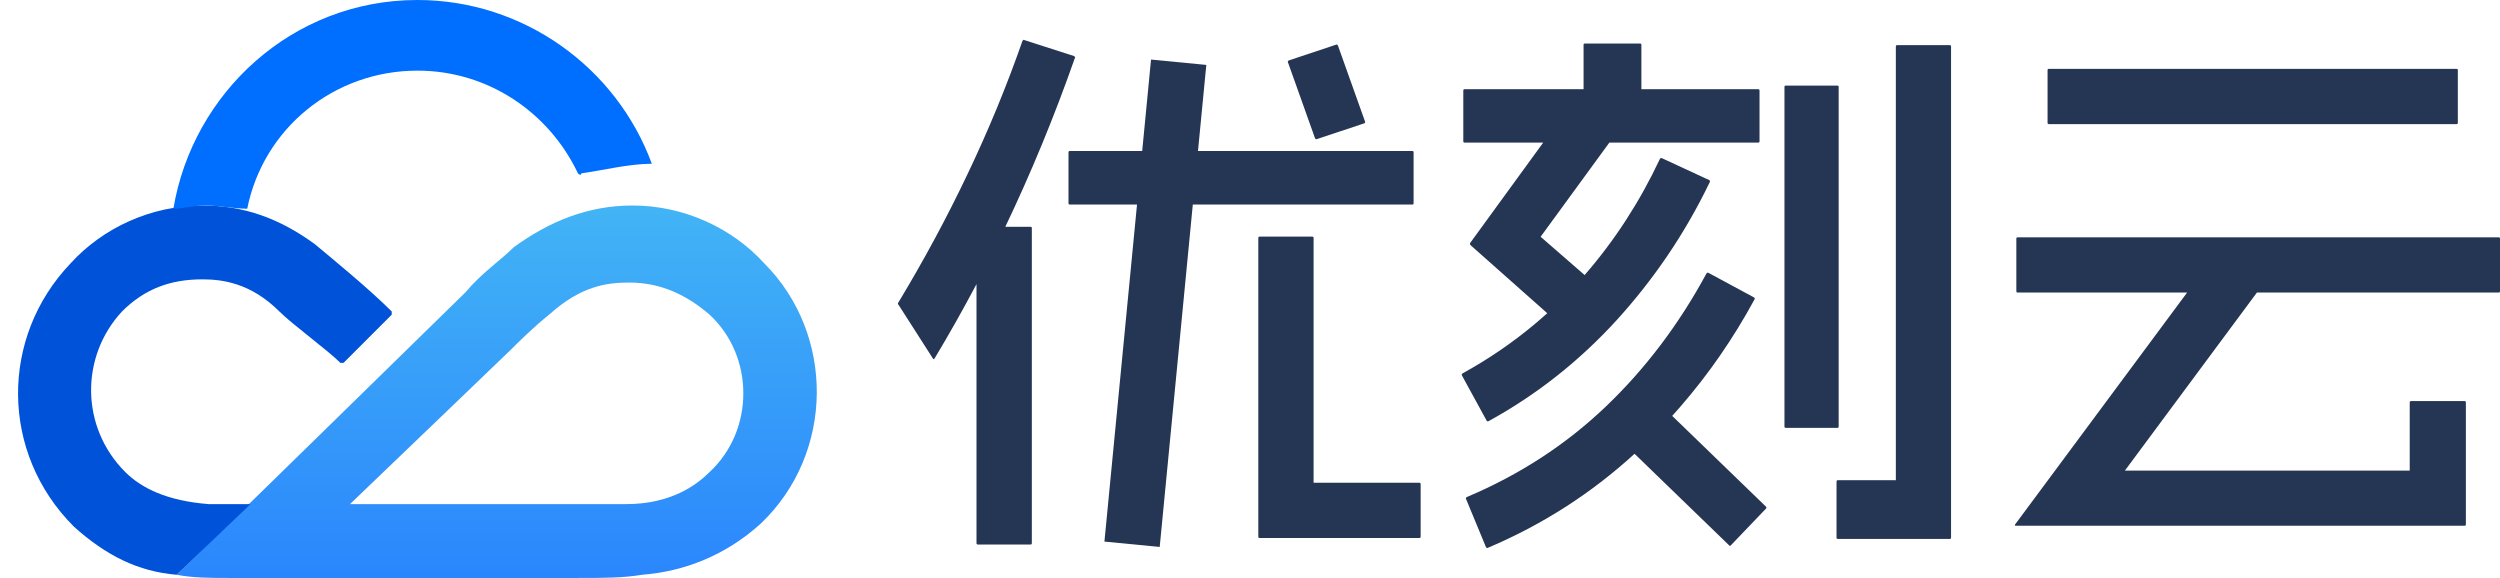
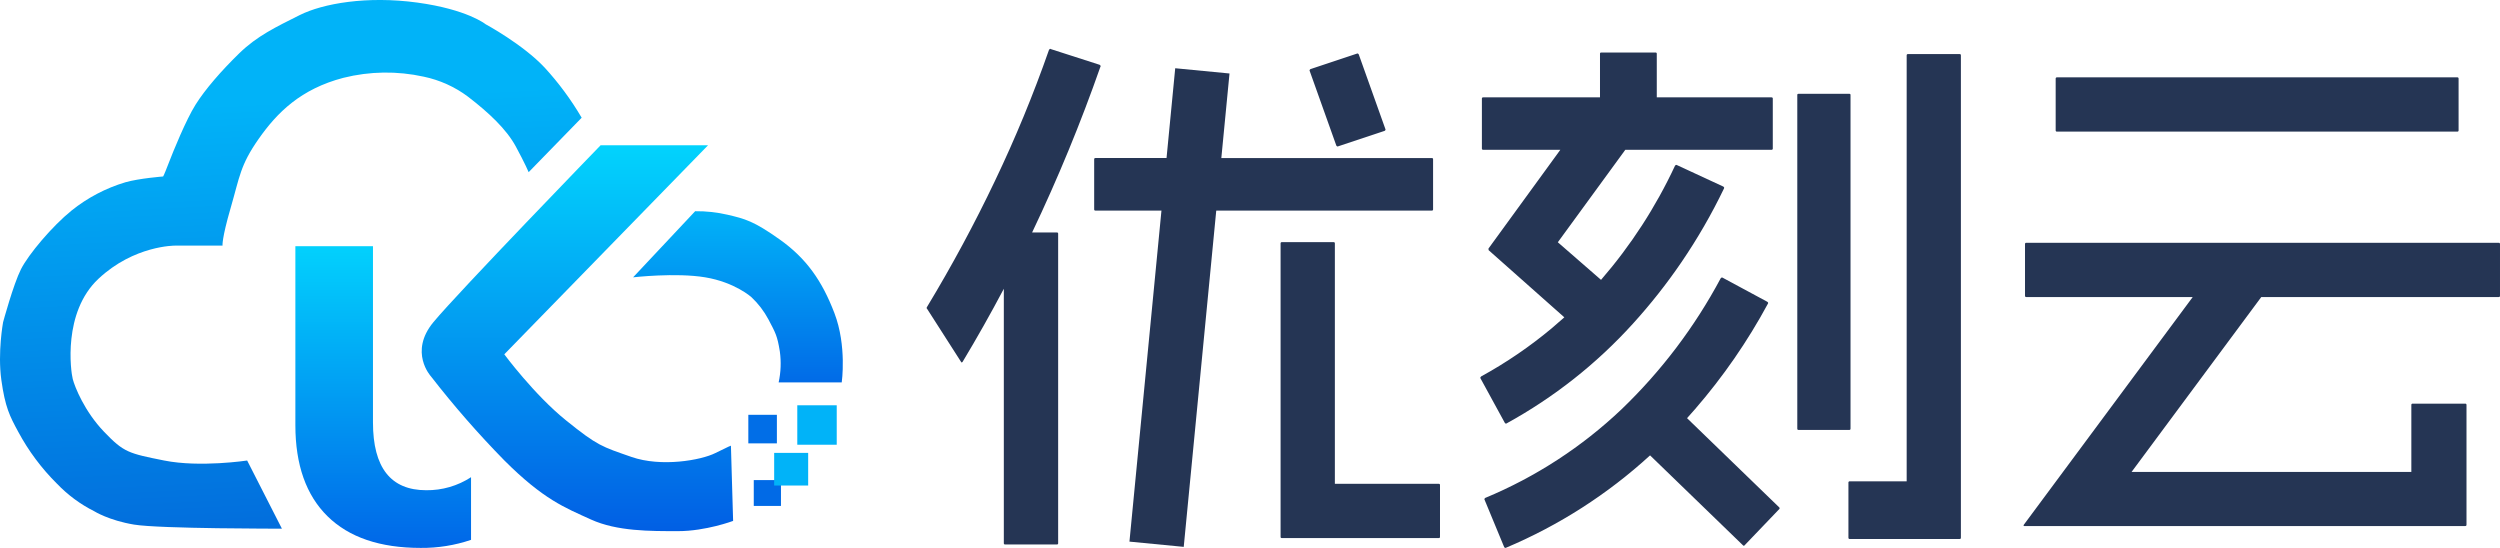
- <svg xmlns="http://www.w3.org/2000/svg" width="1068.396" height="247">
-   <path fill="#253554" transform="matrix(1 0 0 1 383.716 17)" d="M75.297 6.959C75.474 7.111 75.626 7.244 75.702 7.357C75.828 7.433 75.803 7.566 75.651 7.756C66.866 32.766 56.954 56.819 45.918 79.916L56.688 79.916C57.067 79.916 57.245 80.106 57.245 80.485L57.245 215.131C57.245 215.511 57.067 215.701 56.688 215.701L34.18 215.701C33.8 215.701 33.597 215.511 33.597 215.131L33.597 104.425C27.883 115.24 21.908 125.83 15.672 136.2C15.495 136.389 15.394 136.502 15.318 136.541C15.292 136.541 15.191 136.464 15.039 136.313L0.279 113.265C0.127 113.113 0.025 112.961 0 112.809C0 112.621 0.076 112.43 0.228 112.24C11.039 94.334 20.888 76.084 29.724 57.494C38.61 38.904 46.459 19.896 53.244 0.472C53.422 0.282 53.523 0.149 53.599 0.073C53.725 -0.041 53.877 -0.022 54.055 0.13L75.297 6.959ZM317.745 2.179C317.745 1.799 317.567 1.61 317.188 1.61L293.591 1.61C293.211 1.61 293.034 1.799 293.034 2.179L293.034 21.13L242.22 21.13C241.84 21.129 241.638 21.3 241.638 21.642L241.638 43.381C241.638 43.76 241.84 43.95 242.22 43.95L275.775 43.95L244.549 86.859C244.473 86.897 244.473 87.086 244.549 87.428L244.549 87.542C244.575 87.618 244.6 87.656 244.6 87.656L277.51 116.847C275.777 118.413 274.017 119.947 272.229 121.446C262.712 129.43 252.406 136.473 241.309 142.573C240.979 142.876 240.878 143.143 241.005 143.369L251.613 162.775C251.892 163.117 252.145 163.194 252.398 163.003C272.956 151.735 291.262 137.28 307.339 119.638C315.04 111.156 322.089 102.228 328.485 92.855C335.42 82.692 341.587 72.005 346.987 60.795C347.164 60.491 347.063 60.207 346.683 59.941L326.53 50.608C326.251 50.419 325.973 50.514 325.669 50.893C317.056 69.23 306.321 85.781 293.485 100.545L274.678 84.184L304.045 43.95L367.647 43.95C368.027 43.95 368.229 43.76 368.229 43.381L368.229 21.642C368.229 21.3 368.027 21.129 367.647 21.13L317.745 21.13L317.745 2.179ZM187.178 2.122C187.457 1.932 187.735 2.027 188.039 2.406L199.609 34.844C199.787 35.148 199.711 35.432 199.331 35.698L179.152 42.413C178.874 42.603 178.595 42.508 178.291 42.129L166.721 9.691C166.544 9.425 166.645 9.141 167.025 8.837L187.178 2.122ZM450.083 2.862C450.083 2.482 449.906 2.293 449.577 2.293L427.069 2.293C426.689 2.293 426.487 2.482 426.487 2.862L426.487 188.214L401.725 188.214C401.345 188.214 401.143 188.403 401.143 188.783L401.143 212.742C401.143 213.121 401.345 213.31 401.725 213.31L449.577 213.31C449.906 213.31 450.083 213.121 450.083 212.742L450.083 2.862ZM666.15 12.422C666.48 12.422 666.66 12.612 666.66 12.992L666.66 35.471C666.66 35.85 666.48 36.039 666.15 36.04L491.909 36.04C491.529 36.039 491.327 35.85 491.327 35.471L491.327 12.992C491.327 12.612 491.529 12.422 491.909 12.422L666.15 12.422ZM402.054 20.105C402.054 19.764 401.877 19.593 401.548 19.593L379.395 19.593C379.065 19.593 378.888 19.764 378.888 20.105L378.888 165.279C378.888 165.66 379.065 165.848 379.395 165.848L401.548 165.848C401.877 165.848 402.054 165.66 402.054 165.279L402.054 20.105ZM219.839 47.535C220.218 47.535 220.396 47.725 220.396 48.104L220.396 69.843C220.396 70.223 220.218 70.413 219.839 70.413L73.474 70.413C73.094 70.413 72.917 70.223 72.917 69.843L72.917 48.104C72.917 47.725 73.094 47.535 73.474 47.535L219.839 47.535ZM177.101 84.127C177.481 84.127 177.658 84.317 177.658 84.696L177.658 189.296L222.852 189.296C223.231 189.296 223.409 189.484 223.409 189.864L223.409 212.343C223.409 212.722 223.231 212.912 222.852 212.912L154.593 212.912C154.416 212.912 154.264 212.856 154.138 212.742C154.062 212.666 154.036 212.533 154.036 212.343L154.036 84.696C154.036 84.317 154.214 84.127 154.593 84.127L177.101 84.127ZM684.1 84.412C684.48 84.412 684.68 84.601 684.68 84.981L684.68 107.46C684.68 107.839 684.48 108.029 684.1 108.029L580.793 108.029L524.367 184.117L646.1 184.117L646.1 154.98C646.1 154.599 646.3 154.41 646.68 154.411L669.52 154.411C669.9 154.41 670.1 154.599 670.1 154.98L670.1 207.107C670.1 207.487 669.9 207.677 669.52 207.677L477.705 207.677C477.528 207.677 477.402 207.638 477.376 207.563L477.376 207.335C477.402 207.259 477.427 207.202 477.427 207.165L550.963 108.029L478.566 108.029C478.187 108.029 477.984 107.839 477.984 107.46L477.984 84.981C477.984 84.601 478.187 84.412 478.566 84.412L684.1 84.412ZM346.405 99.606C346.126 99.417 345.848 99.513 345.544 99.891C333.771 121.668 319.415 140.657 302.427 156.857C285.438 173.057 265.665 185.918 243.081 195.441C242.726 195.744 242.65 196.029 242.828 196.296L251.335 216.839C251.613 217.18 251.866 217.275 252.12 217.123C275.466 207.22 296.367 193.821 314.822 176.928L355.292 216.1C355.519 216.327 355.747 216.327 355.924 216.1L371.065 200.278C371.242 200.052 371.242 199.823 371.065 199.595L330.913 160.731C332.077 159.446 333.228 158.149 334.365 156.84C346.508 142.87 357.095 127.548 366.128 110.874C366.305 110.609 366.204 110.343 365.824 110.079L346.405 99.606Z" fill-rule="evenodd" />
-   <rect fill="#253554" transform="matrix(-0.0962395 0.995358 -0.995358 -0.0962395 515.528 27.7419)" width="206.958" height="23.734" />
+ <svg xmlns="http://www.w3.org/2000/svg" width="1087.911" height="238.432" viewBox="0 0 1087.911 238.432">
  <defs>
-     <linearGradient id="gradient_0" gradientTransform="matrix(0 159.178 -273.59 0 136.795 0)" gradientUnits="userSpaceOnUse" x1="0" y1="0" x2="1" y2="0">
-       <stop offset="0" stop-color="#42B4F5" />
-       <stop offset="1" stop-color="#2B86FD" />
+     <linearGradient id="linear-gradient" x1="0.401" y1="0.196" x2="0.483" y2="1.597" gradientUnits="objectBoundingBox">
+       <stop offset="0" stop-color="#01b3f8" />
+       <stop offset="1" stop-color="#023ac8" />
+     </linearGradient>
+     <linearGradient id="linear-gradient-2" x1="0.5" x2="0.5" y2="1" gradientUnits="objectBoundingBox">
+       <stop offset="0" stop-color="#02d3fd" />
+       <stop offset="1" stop-color="#015fe4" />
+     </linearGradient>
+     <linearGradient id="linear-gradient-3" x1="0.5" x2="0.5" y2="1" gradientUnits="objectBoundingBox">
+       <stop offset="0" stop-color="#01b3f8" />
+       <stop offset="1" stop-color="#016be7" />
+     </linearGradient>
+     <linearGradient id="linear-gradient-4" x1="0.5" x2="0.5" y2="1" gradientUnits="objectBoundingBox">
+       <stop offset="0" stop-color="#0067e8" />
+       <stop offset="1" stop-color="#02d1fd" />
    </linearGradient>
  </defs>
-   <path fill="url(#gradient_0)" transform="matrix(1 0 0 1 75.4722 87.8222)" d="M227.789 113.894C222.3 119.383 211.322 127.617 192.111 127.617C183.878 127.617 174.272 127.617 170.156 127.617C164.667 127.617 123.5 127.617 74.1 127.617C109.778 93.311 139.967 64.495 142.711 61.75C145.456 59.006 152.317 52.144 159.178 46.656C172.9 34.306 183.878 32.933 193.483 32.933C207.206 32.933 218.183 38.422 227.789 46.656C247 64.495 247 96.055 227.789 113.894ZM251.117 24.7C237.394 9.606 216.811 0 194.856 0C175.644 0 159.178 6.861 144.083 17.839C138.595 23.328 130.361 28.817 123.5 37.05C118.011 42.539 0 157.806 0 157.806C6.861 159.178 15.094 159.178 21.956 159.178C28.817 159.178 166.039 159.178 171.528 159.178C182.506 159.178 190.739 159.178 198.972 157.806C216.811 156.433 234.65 149.572 249.744 135.85C281.306 105.661 281.306 54.889 251.117 24.7Z" />
-   <path fill="#0052D9" transform="matrix(1 0 0 1 7.71582 87.8222)" d="M126.762 16.467C111.668 5.489 96.573 0 78.734 0C56.779 0 36.195 9.606 22.473 24.7C-7.716 56.261 -7.716 105.661 23.845 137.222C37.567 149.572 51.29 156.433 67.756 157.806L99.317 127.617C93.829 127.617 86.968 127.617 81.479 127.617C63.64 126.244 52.662 120.755 45.801 113.894C26.59 94.683 26.59 64.494 44.429 45.283C54.034 35.678 65.012 31.561 78.734 31.561C86.967 31.561 99.317 32.933 111.667 45.283C117.156 50.772 132.251 61.75 137.74 67.239L139.112 67.239L159.695 46.656L159.695 45.283C150.09 35.678 134.995 23.328 126.762 16.467Z" />
-   <path fill="#006EFF" transform="matrix(1 0 0 1 74.0999 0)" d="M204.461 69.983C189.367 28.817 149.572 0 104.289 0C50.772 0 8.233 39.794 0 89.194C4.117 89.194 8.233 87.822 13.722 87.822C19.211 87.822 26.072 89.194 31.561 89.194L31.561 89.194C38.422 54.889 68.611 30.189 104.289 30.189C134.478 30.189 160.55 48.028 172.9 74.1C172.9 74.1 174.272 75.472 174.272 74.1C183.878 72.728 194.856 69.983 204.461 69.983C204.461 71.356 204.461 71.356 204.461 69.983Z" />
+   <g id="组_11" data-name="组 11" transform="translate(-131.63 -1466.522)">
+     <g id="组_5" data-name="组 5" transform="translate(43 58)">
+       <g id="组_2" data-name="组 2" transform="translate(-31 927)">
+         <path id="矢量_509" data-name="矢量 509" d="M459.014,23.959a2.419,2.419,0,0,1,.4.4c.126.076.1.209-.051.4a723.038,723.038,0,0,1-29.733,72.16H440.4a.5.5,0,0,1,.557.569V232.132a.5.5,0,0,1-.557.569H417.9a.513.513,0,0,1-.583-.569V121.425q-8.571,16.223-17.925,31.775a1.938,1.938,0,0,1-.354.341.985.985,0,0,1-.279-.228L384,130.265a.892.892,0,0,1-.279-.456.917.917,0,0,1,.228-.569q16.217-26.859,29.5-54.746a561.5,561.5,0,0,0,23.52-57.023c.178-.19.279-.323.355-.4q.189-.171.456.057Zm242.448-4.78a.5.5,0,0,0-.557-.569h-23.6a.494.494,0,0,0-.557.569V38.13H625.937c-.38,0-.582.171-.582.512V60.381a.512.512,0,0,0,.582.569h33.555l-31.226,42.91c-.076.037-.076.226,0,.569v.113a.619.619,0,0,0,.051.115l32.91,29.19q-2.6,2.349-5.281,4.6a191.543,191.543,0,0,1-30.92,21.128c-.33.3-.431.569-.3.795l10.608,19.407c.279.341.532.418.785.227a211.384,211.384,0,0,0,54.941-43.364A246.64,246.64,0,0,0,712.2,109.855a246.955,246.955,0,0,0,18.5-32.06q.266-.455-.3-.854l-20.153-9.333c-.279-.19-.557-.095-.861.285A213.7,213.7,0,0,1,677.2,117.545L658.4,101.184,687.762,60.95h63.6a.512.512,0,0,0,.582-.569V38.642c0-.342-.2-.512-.582-.512h-49.9ZM570.9,19.122c.279-.19.557-.095.861.285l11.57,32.438c.178.3.1.588-.278.854l-20.179,6.715c-.278.19-.557.095-.861-.285l-11.57-32.438q-.266-.4.3-.854Zm262.9.74c0-.379-.177-.569-.506-.569H810.786a.512.512,0,0,0-.582.569V205.214H785.442a.512.512,0,0,0-.582.569v23.959a.512.512,0,0,0,.582.569h47.852c.329,0,.506-.19.506-.569Zm216.07,9.561c.33,0,.51.19.51.569V52.471c0,.379-.18.569-.51.569H875.626a.512.512,0,0,1-.582-.569V29.992a.512.512,0,0,1,.582-.569ZM785.771,37.1a.453.453,0,0,0-.506-.512H763.112a.454.454,0,0,0-.507.512V182.279c0,.381.177.569.507.569h22.153c.329,0,.506-.188.506-.569ZM603.556,64.535a.5.5,0,0,1,.557.569V86.843a.5.5,0,0,1-.557.569H457.191c-.38,0-.557-.19-.557-.569V65.1c0-.379.177-.569.557-.569Zm-42.738,36.592a.5.5,0,0,1,.557.569V206.3h45.194a.494.494,0,0,1,.557.569v22.478a.5.5,0,0,1-.557.569H538.31a.654.654,0,0,1-.455-.17.56.56,0,0,1-.1-.4V101.7a.5.5,0,0,1,.557-.569Zm507,.285a.51.51,0,0,1,.58.569V124.46a.511.511,0,0,1-.58.569H964.51l-56.426,76.088H1029.82V171.98a.509.509,0,0,1,.58-.569h22.84a.509.509,0,0,1,.58.569v52.128a.511.511,0,0,1-.58.569H861.422c-.177,0-.3-.039-.329-.114v-.228a.727.727,0,0,0,.051-.17l73.536-99.136h-72.4a.513.513,0,0,1-.582-.569V101.981a.512.512,0,0,1,.582-.569Zm-337.7,15.194c-.279-.189-.557-.093-.861.285a227.5,227.5,0,0,1-43.117,56.967A194.777,194.777,0,0,1,626.8,212.442c-.355.3-.431.587-.253.854l8.507,20.543c.278.342.531.437.785.284a218.514,218.514,0,0,0,62.7-40.2l40.47,39.172c.227.228.455.228.632,0l15.141-15.822a.5.5,0,0,0,0-.682L714.63,177.731q1.746-1.928,3.452-3.89a254.941,254.941,0,0,0,31.763-45.966c.177-.265.076-.532-.3-.8Z" transform="translate(139.141 485.76)" fill="#253554" fill-rule="evenodd" />
+         <rect id="矩形_136" data-name="矩形 136" width="206.958" height="23.734" transform="translate(654.668 513.502) rotate(95.523)" fill="#253554" />
+       </g>
+     </g>
+     <g id="组_8" data-name="组 8" transform="translate(-324.37 -286.478)">
+       <g id="组_6" data-name="组 6" transform="translate(456 1753)">
+         <path id="路径_1" data-name="路径 1" d="M674.141,286.61c-10.17,5.107-18.448,9.015-26.205,16.562s-14.885,15.723-19.077,22.432-9.644,20.126-11.74,25.576-2.342,5.627-2.342,5.627-10.357.8-16.371,2.506a68.931,68.931,0,0,0-23.474,12.318c-8.368,6.753-18.717,19.011-22.02,25.544s-7.78,23.048-7.78,23.048-2.416,13.144-.765,25.072,3.671,15.834,7.371,22.639a95.313,95.313,0,0,0,16.882,22.608A59.186,59.186,0,0,0,584.8,502.484s6.322,3.984,17.366,5.819,64.3,1.762,64.3,1.762L651.342,480.41s-20.552,3.12-36.113,0-17.543-3.523-26.131-12.478-12.789-19.639-13.653-22.975-4.4-28.993,11.157-43.6,33.324-14.46,33.324-14.46h20.7s-.4-2.868,3.546-16.442,4.122-18.528,12.2-30.038,18.353-21.7,36.836-26.539a76.247,76.247,0,0,1,34.982-.5,48.753,48.753,0,0,1,19.227,8.683c9.056,6.947,16.746,14.141,20.84,21.708s5.582,11.164,5.582,11.164l23.073-23.693a128.234,128.234,0,0,0-16.126-21.832c-9.552-10.172-25.678-18.855-25.678-18.855s-7.939-6.451-29.771-9.428S684.31,281.5,674.141,286.61Z" transform="translate(-543.789 -280.01)" fill="url(#linear-gradient)" />
+         <path id="路径_3" data-name="路径 3" d="M931.716,386.8h46.75l-88.678,90.984s13,17.557,26.834,28.721,15.6,11.427,28.511,15.933,30.188,1.467,36.478-1.677,6.8-3.223,6.8-3.223l.954,32.737s-11.847,4.455-23.966,4.455-26.527.1-37.882-5.057-20.734-8.745-37.725-25.736a418.665,418.665,0,0,1-31.953-36.594s-9.676-10.544,1.116-23.569S931.716,386.8,931.716,386.8" transform="translate(-670.338 -323.596)" fill="url(#linear-gradient-2)" />
+         <path id="路径_4" data-name="路径 4" d="M1036.278,435.3l-27.012,28.773s18.552-2.147,31.416,0,20.038,8.588,20.038,8.588a37.521,37.521,0,0,1,7.457,9.741c3.1,5.909,3.839,7.044,4.947,13.895a38.508,38.508,0,0,1-.514,13.506h27.452s2.275-15.855-3.156-30.094-12.328-23.931-23.782-32.076-15.226-9.016-22.681-10.79A59.642,59.642,0,0,0,1036.278,435.3Z" transform="translate(-733.771 -343.387)" fill="url(#linear-gradient-3)" />
+         <rect id="矩形_1" data-name="矩形 1" width="12.429" height="12.429" transform="translate(325.645 180.509)" fill="#016ee7" />
+         <rect id="矩形_2" data-name="矩形 2" width="17.164" height="17.164" transform="translate(346.952 176.366)" fill="#01b3f8" />
+         <rect id="矩形_4" data-name="矩形 4" width="11.837" height="11.245" transform="translate(328.012 208.918)" fill="#016ae6" />
+         <rect id="矩形_3" data-name="矩形 3" width="14.796" height="14.204" transform="translate(336.89 197.081)" fill="#01b3f8" />
+       </g>
+       <path id="路径_5" data-name="路径 5" d="M76.444,53.45q0-25.915-14-39.683T21.916,0A66.156,66.156,0,0,0,0,3.509V30.774a34.964,34.964,0,0,1,19.5-5.669q23.174,0,23.174,29.514v76.666H76.444Z" transform="translate(660.979 1991.432) rotate(180)" fill="url(#linear-gradient-4)" />
+     </g>
+   </g>
</svg>
